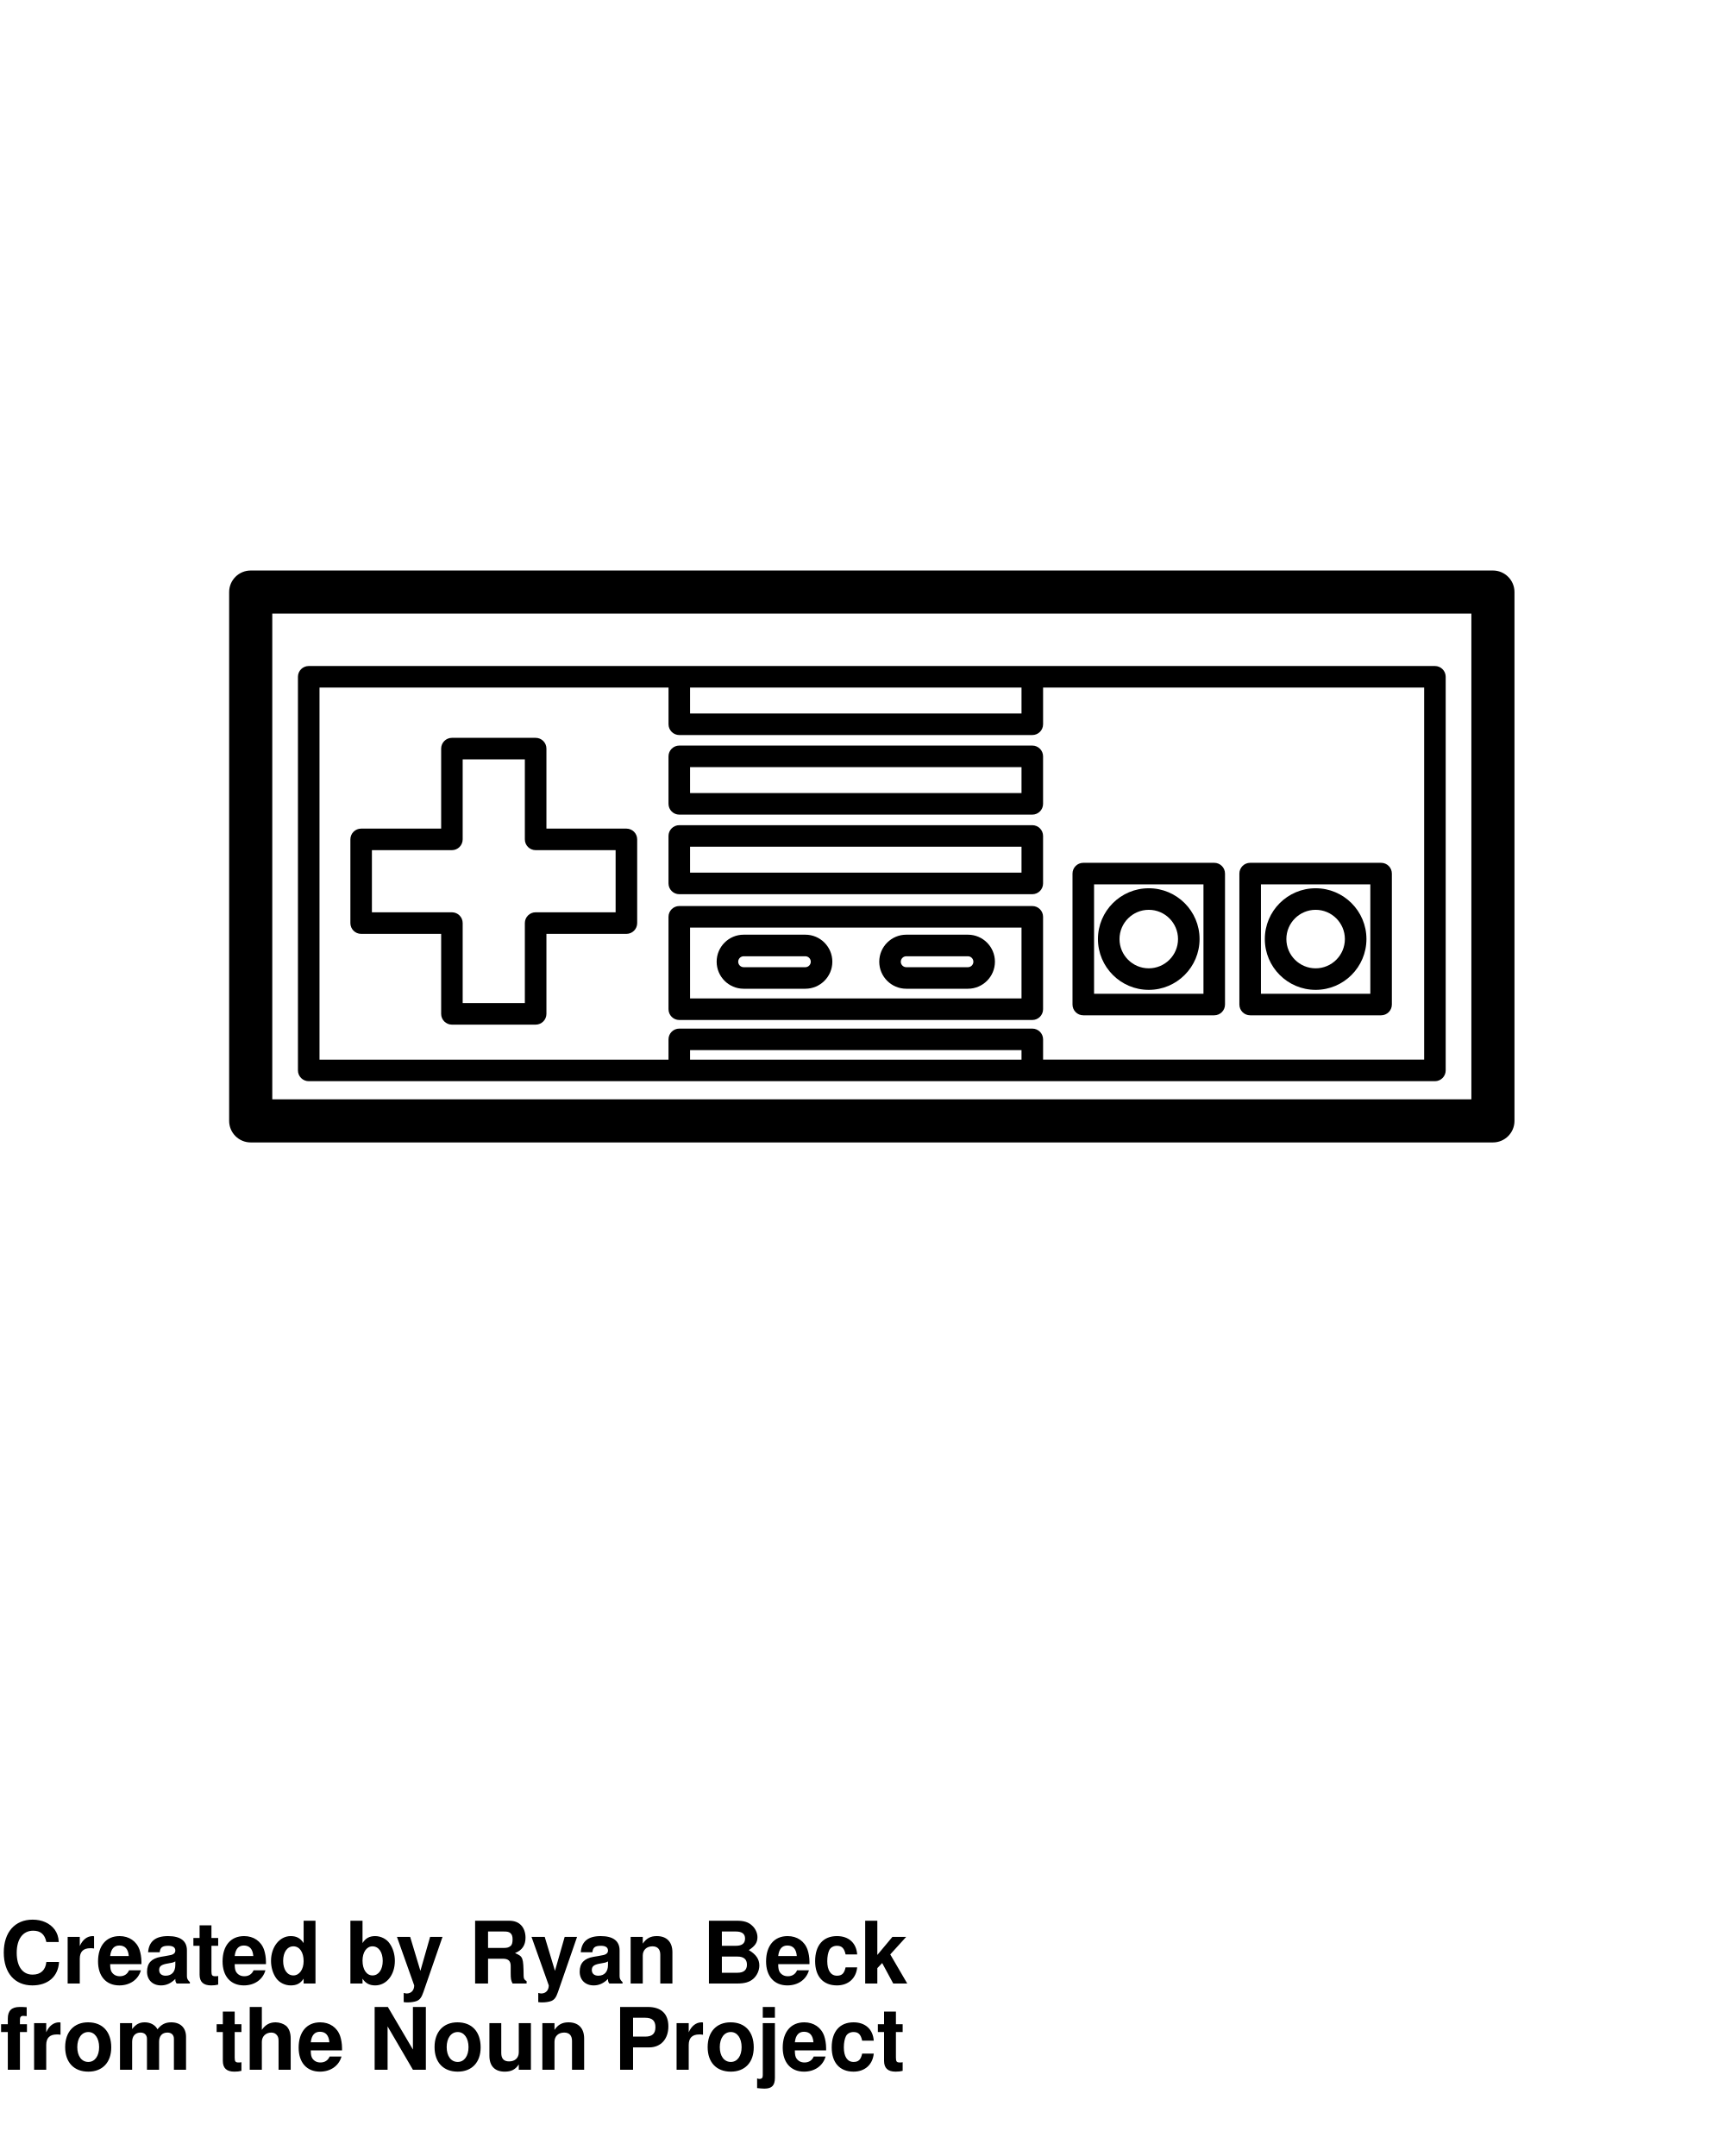
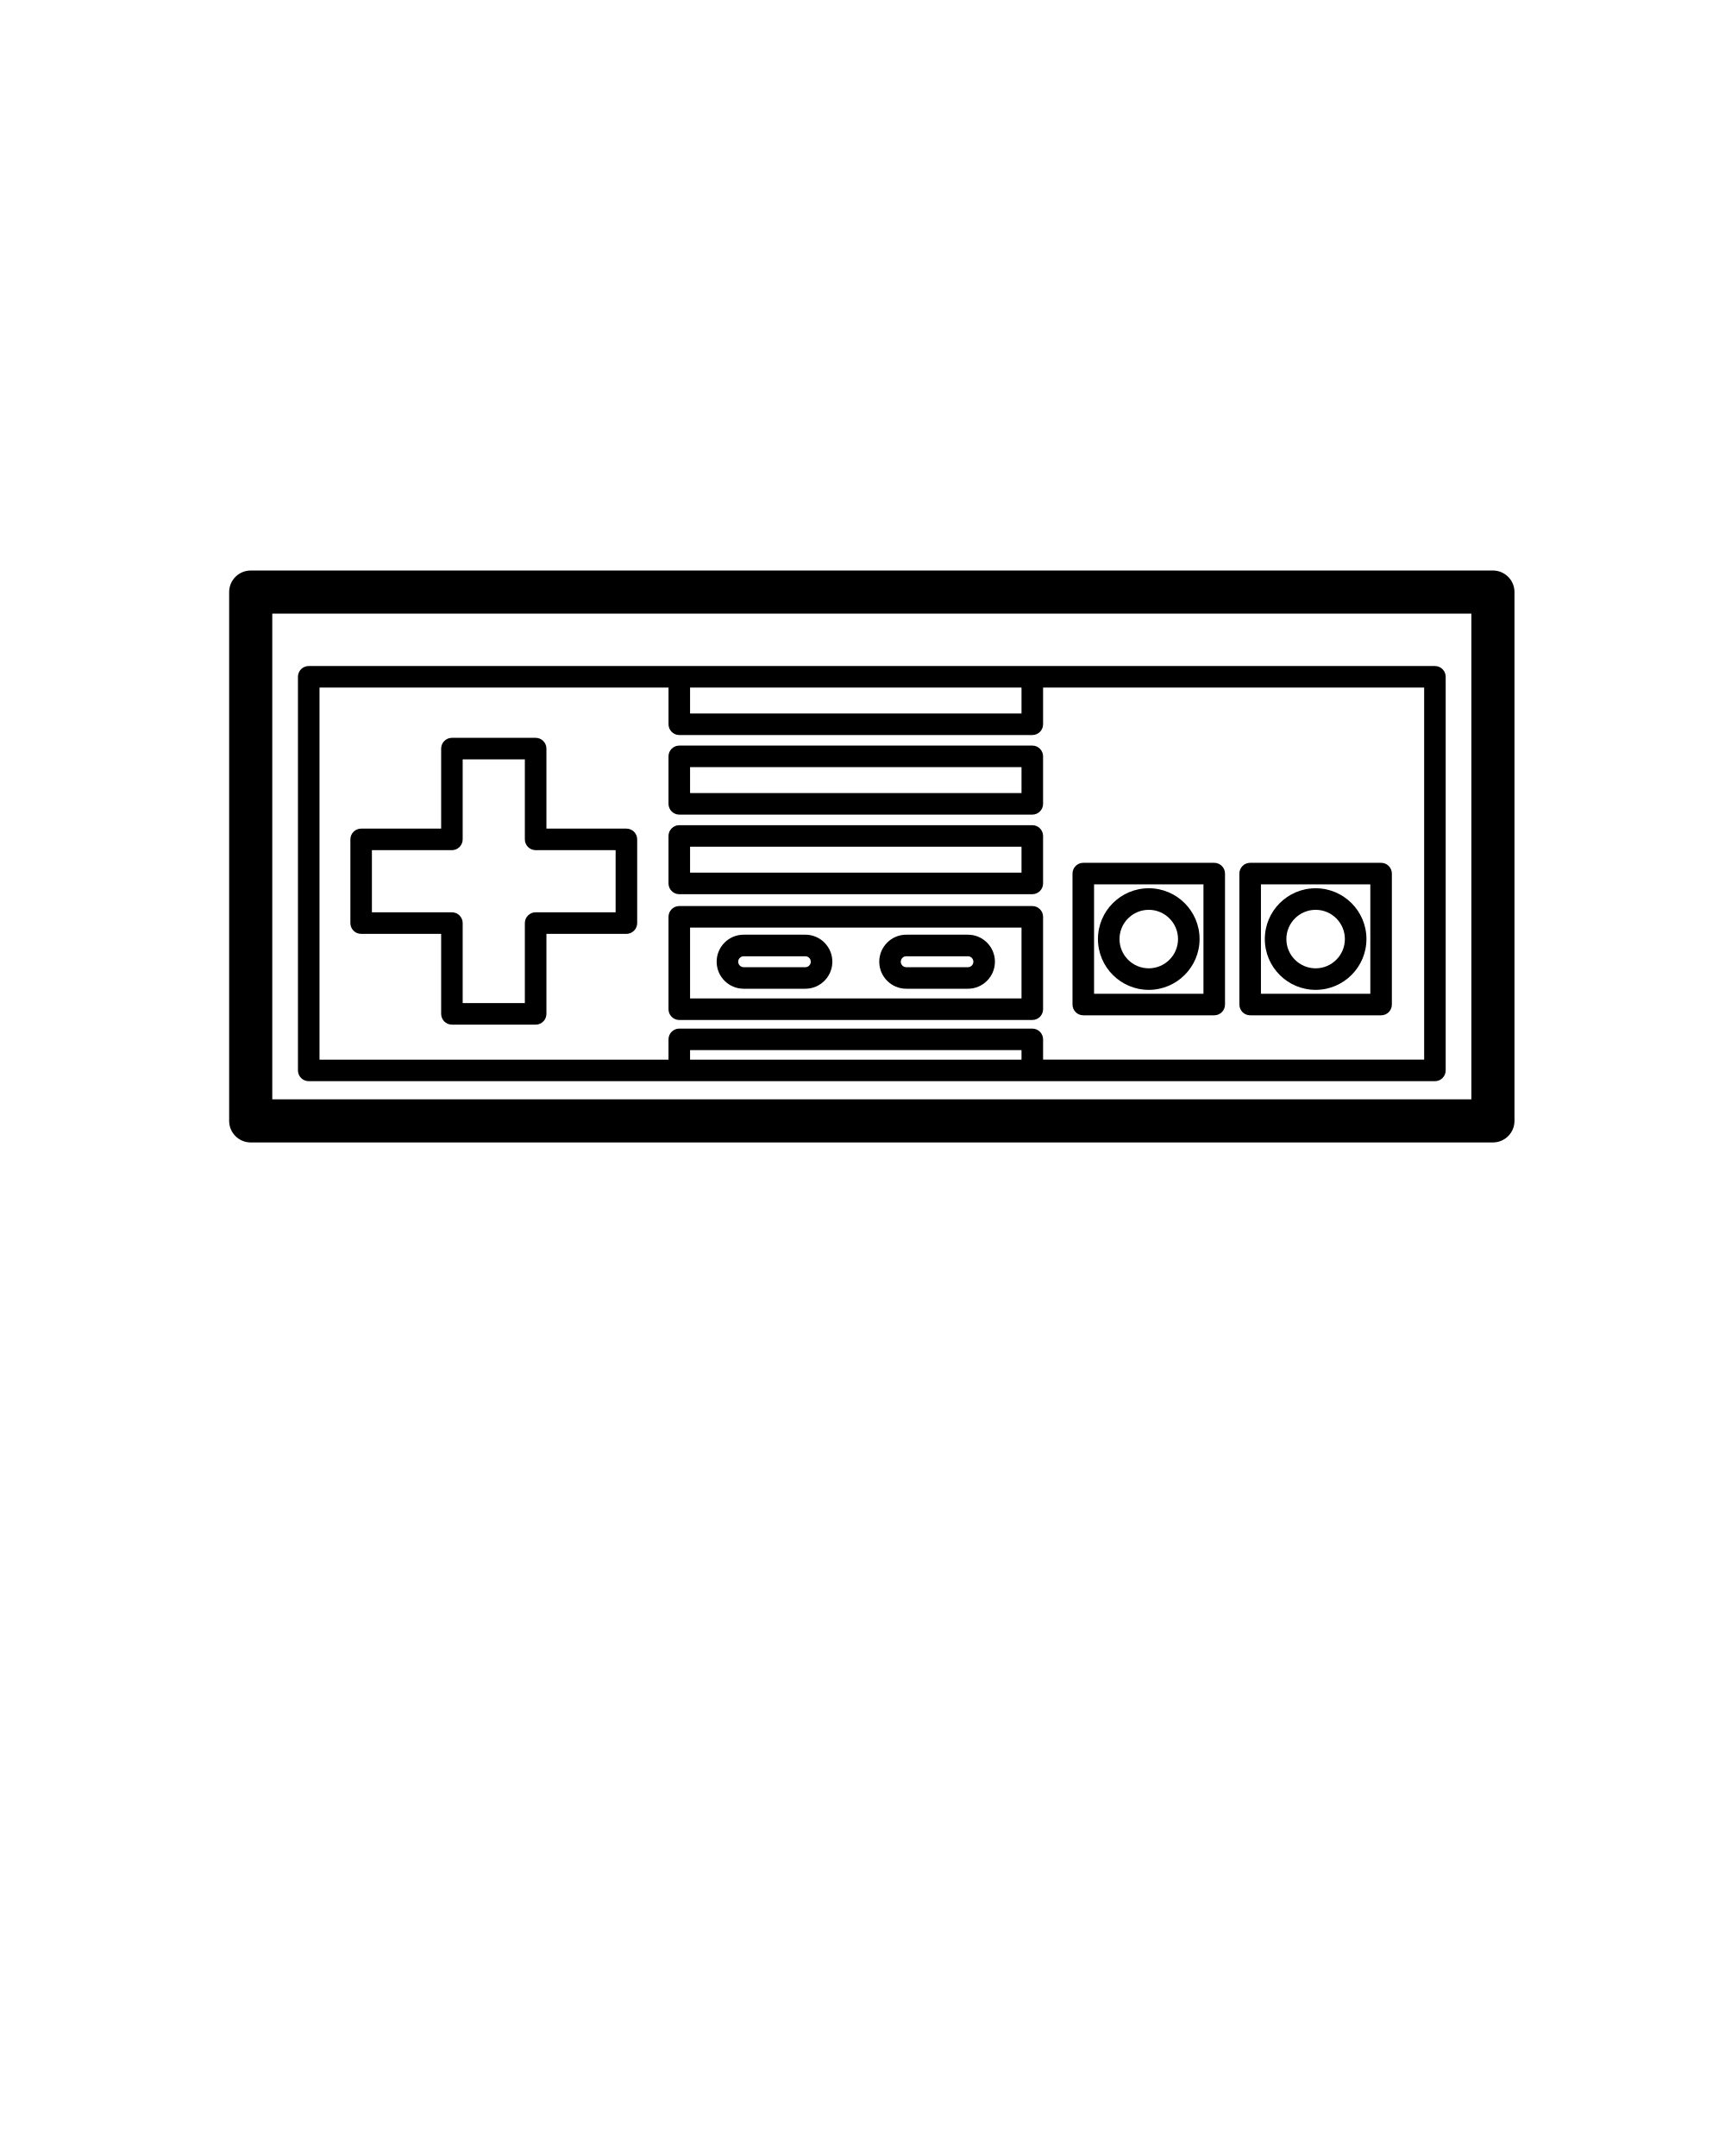
- <svg xmlns="http://www.w3.org/2000/svg" version="1.1" x="0px" y="0px" viewBox="0 0 100 125" enable-background="new 0 0 100 100" xml:space="preserve">
-   <g>
-     <path d="M36.313,48.041h-4.636v-4.638c0-0.345-0.28-0.625-0.625-0.625h-4.853c-0.345,0-0.625,0.28-0.625,0.625v4.638h-4.637   c-0.345,0-0.625,0.279-0.625,0.625v4.853c0,0.346,0.28,0.625,0.625,0.625h4.637v4.637c0,0.346,0.28,0.625,0.625,0.625h4.853   c0.345,0,0.625-0.279,0.625-0.625v-4.637h4.636c0.345,0,0.625-0.279,0.625-0.625v-4.853C36.938,48.32,36.658,48.041,36.313,48.041z    M35.688,52.893h-4.637c-0.345,0-0.625,0.28-0.625,0.625v4.638h-3.604v-4.638c0-0.345-0.28-0.625-0.625-0.625h-4.637V49.29h4.637   c0.345,0,0.625-0.28,0.625-0.625v-4.638h3.604v4.638c0,0.345,0.28,0.625,0.625,0.625h4.637V52.893z" />
-     <path d="M86.547,33.077H14.534c-0.69,0-1.25,0.56-1.25,1.25v30.66c0,0.689,0.56,1.249,1.25,1.249h72.013   c0.689,0,1.249-0.56,1.249-1.249v-30.66C87.796,33.637,87.236,33.077,86.547,33.077z M85.297,63.736H15.784v-28.16h69.513V63.736z" />
-     <path d="M17.897,62.685h21.482h20.464h23.34c0.346,0,0.625-0.28,0.625-0.625V39.239c0-0.345-0.279-0.625-0.625-0.625H17.897   c-0.345,0-0.625,0.28-0.625,0.625V62.06C17.272,62.404,17.552,62.685,17.897,62.685z M40.004,61.436v-0.551h19.214v0.551H40.004z    M40.004,39.863h19.214v1.503H40.004V39.863z M18.522,39.863h20.233v2.128c0,0.345,0.28,0.625,0.625,0.625h20.464   c0.345,0,0.625-0.28,0.625-0.625v-2.128H82.56v21.572H60.469V60.26c0-0.344-0.28-0.624-0.625-0.624H39.379   c-0.345,0-0.625,0.28-0.625,0.624v1.176H18.522V39.863z" />
-     <path d="M39.379,47.23h20.464c0.345,0,0.625-0.28,0.625-0.625v-2.753c0-0.345-0.28-0.625-0.625-0.625H39.379   c-0.345,0-0.625,0.28-0.625,0.625v2.753C38.755,46.95,39.035,47.23,39.379,47.23z M40.004,44.477h19.214v1.503H40.004V44.477z" />
-     <path d="M39.379,51.844h20.464c0.345,0,0.625-0.279,0.625-0.625v-2.752c0-0.345-0.28-0.625-0.625-0.625H39.379   c-0.345,0-0.625,0.28-0.625,0.625v2.752C38.755,51.564,39.035,51.844,39.379,51.844z M40.004,49.091h19.214v1.503H40.004V49.091z" />
-     <path d="M39.379,59.137h20.464c0.345,0,0.625-0.279,0.625-0.625v-5.357c0-0.346-0.28-0.625-0.625-0.625H39.379   c-0.345,0-0.625,0.279-0.625,0.625v5.357C38.755,58.857,39.035,59.137,39.379,59.137z M40.004,53.779h19.214v4.107H40.004V53.779z" />
-     <path d="M46.685,54.191h-3.573c-0.864,0-1.567,0.703-1.567,1.567s0.703,1.567,1.567,1.567h3.573c0.864,0,1.567-0.703,1.567-1.567   S47.549,54.191,46.685,54.191z M46.685,56.076h-3.573c-0.175,0-0.317-0.143-0.317-0.317s0.143-0.317,0.317-0.317h3.573   c0.175,0,0.317,0.143,0.317,0.317S46.86,56.076,46.685,56.076z" />
-     <path d="M56.11,54.191h-3.572c-0.864,0-1.567,0.703-1.567,1.567s0.703,1.567,1.567,1.567h3.572c0.864,0,1.567-0.703,1.567-1.567   S56.975,54.191,56.11,54.191z M56.11,56.076h-3.572c-0.175,0-0.318-0.143-0.318-0.317s0.144-0.317,0.318-0.317h3.572   c0.176,0,0.318,0.143,0.318,0.317S56.286,56.076,56.11,56.076z" />
-     <path d="M62.799,58.865h7.591c0.346,0,0.625-0.279,0.625-0.625v-7.591c0-0.345-0.279-0.625-0.625-0.625h-7.591   c-0.345,0-0.625,0.28-0.625,0.625v7.591C62.174,58.586,62.454,58.865,62.799,58.865z M63.424,51.273h6.342v6.342h-6.342V51.273z" />
-     <path d="M72.473,58.865h7.591c0.345,0,0.624-0.279,0.624-0.625v-7.591c0-0.345-0.279-0.625-0.624-0.625h-7.591   c-0.346,0-0.625,0.28-0.625,0.625v7.591C71.848,58.586,72.127,58.865,72.473,58.865z M73.098,51.273h6.341v6.342h-6.341V51.273z" />
-     <path d="M66.595,51.499c-1.624,0-2.946,1.321-2.946,2.945s1.322,2.946,2.946,2.946s2.945-1.322,2.945-2.946   S68.219,51.499,66.595,51.499z M66.595,56.141c-0.936,0-1.696-0.76-1.696-1.696c0-0.935,0.761-1.696,1.696-1.696   c0.935,0,1.696,0.762,1.696,1.696C68.291,55.381,67.529,56.141,66.595,56.141z" />
-     <path d="M76.269,51.499c-1.625,0-2.946,1.321-2.946,2.945s1.321,2.946,2.946,2.946c1.624,0,2.945-1.322,2.945-2.946   S77.893,51.499,76.269,51.499z M76.269,56.141c-0.936,0-1.697-0.76-1.697-1.696c0-0.935,0.762-1.696,1.697-1.696   c0.935,0,1.695,0.762,1.695,1.696C77.964,55.381,77.203,56.141,76.269,56.141z" />
+ <svg xmlns="http://www.w3.org/2000/svg" version="1.1" x="0px" y="0px" viewBox="0 0 100 125" enable-background="new 0 0 100 100" xml:space="preserve" id="svg13">
+   <defs id="defs13" />
+   <g id="g12">
+     <path d="M36.313,48.041h-4.636v-4.638c0-0.345-0.28-0.625-0.625-0.625h-4.853c-0.345,0-0.625,0.28-0.625,0.625v4.638h-4.637   c-0.345,0-0.625,0.279-0.625,0.625v4.853c0,0.346,0.28,0.625,0.625,0.625h4.637v4.637c0,0.346,0.28,0.625,0.625,0.625h4.853   c0.345,0,0.625-0.279,0.625-0.625v-4.637h4.636c0.345,0,0.625-0.279,0.625-0.625v-4.853C36.938,48.32,36.658,48.041,36.313,48.041z    M35.688,52.893h-4.637c-0.345,0-0.625,0.28-0.625,0.625v4.638h-3.604v-4.638c0-0.345-0.28-0.625-0.625-0.625h-4.637V49.29h4.637   c0.345,0,0.625-0.28,0.625-0.625v-4.638h3.604v4.638c0,0.345,0.28,0.625,0.625,0.625h4.637V52.893z" id="path1" />
+     <path d="M86.547,33.077H14.534c-0.69,0-1.25,0.56-1.25,1.25v30.66c0,0.689,0.56,1.249,1.25,1.249h72.013   c0.689,0,1.249-0.56,1.249-1.249v-30.66C87.796,33.637,87.236,33.077,86.547,33.077z M85.297,63.736H15.784v-28.16h69.513V63.736z" id="path2" />
+     <path d="M17.897,62.685h21.482h20.464h23.34c0.346,0,0.625-0.28,0.625-0.625V39.239c0-0.345-0.279-0.625-0.625-0.625H17.897   c-0.345,0-0.625,0.28-0.625,0.625V62.06C17.272,62.404,17.552,62.685,17.897,62.685z M40.004,61.436v-0.551h19.214v0.551H40.004z    M40.004,39.863h19.214v1.503H40.004V39.863z M18.522,39.863h20.233v2.128c0,0.345,0.28,0.625,0.625,0.625h20.464   c0.345,0,0.625-0.28,0.625-0.625v-2.128H82.56v21.572H60.469V60.26c0-0.344-0.28-0.624-0.625-0.624H39.379   c-0.345,0-0.625,0.28-0.625,0.624v1.176H18.522V39.863z" id="path3" />
+     <path d="M39.379,47.23h20.464c0.345,0,0.625-0.28,0.625-0.625v-2.753c0-0.345-0.28-0.625-0.625-0.625H39.379   c-0.345,0-0.625,0.28-0.625,0.625v2.753C38.755,46.95,39.035,47.23,39.379,47.23z M40.004,44.477h19.214v1.503H40.004V44.477z" id="path4" />
+     <path d="M39.379,51.844h20.464c0.345,0,0.625-0.279,0.625-0.625v-2.752c0-0.345-0.28-0.625-0.625-0.625H39.379   c-0.345,0-0.625,0.28-0.625,0.625v2.752C38.755,51.564,39.035,51.844,39.379,51.844z M40.004,49.091h19.214v1.503H40.004V49.091z" id="path5" />
+     <path d="M39.379,59.137h20.464c0.345,0,0.625-0.279,0.625-0.625v-5.357c0-0.346-0.28-0.625-0.625-0.625H39.379   c-0.345,0-0.625,0.279-0.625,0.625v5.357C38.755,58.857,39.035,59.137,39.379,59.137z M40.004,53.779h19.214v4.107H40.004V53.779z" id="path6" />
+     <path d="M46.685,54.191h-3.573c-0.864,0-1.567,0.703-1.567,1.567s0.703,1.567,1.567,1.567h3.573c0.864,0,1.567-0.703,1.567-1.567   S47.549,54.191,46.685,54.191z M46.685,56.076h-3.573c-0.175,0-0.317-0.143-0.317-0.317s0.143-0.317,0.317-0.317h3.573   c0.175,0,0.317,0.143,0.317,0.317S46.86,56.076,46.685,56.076z" id="path7" />
+     <path d="M56.11,54.191h-3.572c-0.864,0-1.567,0.703-1.567,1.567s0.703,1.567,1.567,1.567h3.572c0.864,0,1.567-0.703,1.567-1.567   S56.975,54.191,56.11,54.191z M56.11,56.076h-3.572c-0.175,0-0.318-0.143-0.318-0.317s0.144-0.317,0.318-0.317h3.572   c0.176,0,0.318,0.143,0.318,0.317S56.286,56.076,56.11,56.076z" id="path8" />
+     <path d="M62.799,58.865h7.591c0.346,0,0.625-0.279,0.625-0.625v-7.591c0-0.345-0.279-0.625-0.625-0.625h-7.591   c-0.345,0-0.625,0.28-0.625,0.625v7.591C62.174,58.586,62.454,58.865,62.799,58.865z M63.424,51.273h6.342v6.342h-6.342V51.273z" id="path9" />
+     <path d="M72.473,58.865h7.591c0.345,0,0.624-0.279,0.624-0.625v-7.591c0-0.345-0.279-0.625-0.624-0.625h-7.591   c-0.346,0-0.625,0.28-0.625,0.625v7.591C71.848,58.586,72.127,58.865,72.473,58.865z M73.098,51.273h6.341v6.342h-6.341V51.273z" id="path10" />
+     <path d="M66.595,51.499c-1.624,0-2.946,1.321-2.946,2.945s1.322,2.946,2.946,2.946s2.945-1.322,2.945-2.946   S68.219,51.499,66.595,51.499z M66.595,56.141c-0.936,0-1.696-0.76-1.696-1.696c0-0.935,0.761-1.696,1.696-1.696   c0.935,0,1.696,0.762,1.696,1.696C68.291,55.381,67.529,56.141,66.595,56.141z" id="path11" />
+     <path d="M76.269,51.499c-1.625,0-2.946,1.321-2.946,2.945s1.321,2.946,2.946,2.946c1.624,0,2.945-1.322,2.945-2.946   S77.893,51.499,76.269,51.499z M76.269,56.141c-0.936,0-1.697-0.76-1.697-1.696c0-0.935,0.762-1.696,1.697-1.696   c0.935,0,1.695,0.762,1.695,1.696C77.964,55.381,77.203,56.141,76.269,56.141z" id="path12" />
  </g>
-   <text x="0" y="115" fill="#000000" font-size="5px" font-weight="bold" font-family="'Helvetica Neue', Helvetica, Arial-Unicode, Arial, Sans-serif">Created by Ryan Beck</text>
-   <text x="0" y="120" fill="#000000" font-size="5px" font-weight="bold" font-family="'Helvetica Neue', Helvetica, Arial-Unicode, Arial, Sans-serif">from the Noun Project</text>
</svg>
